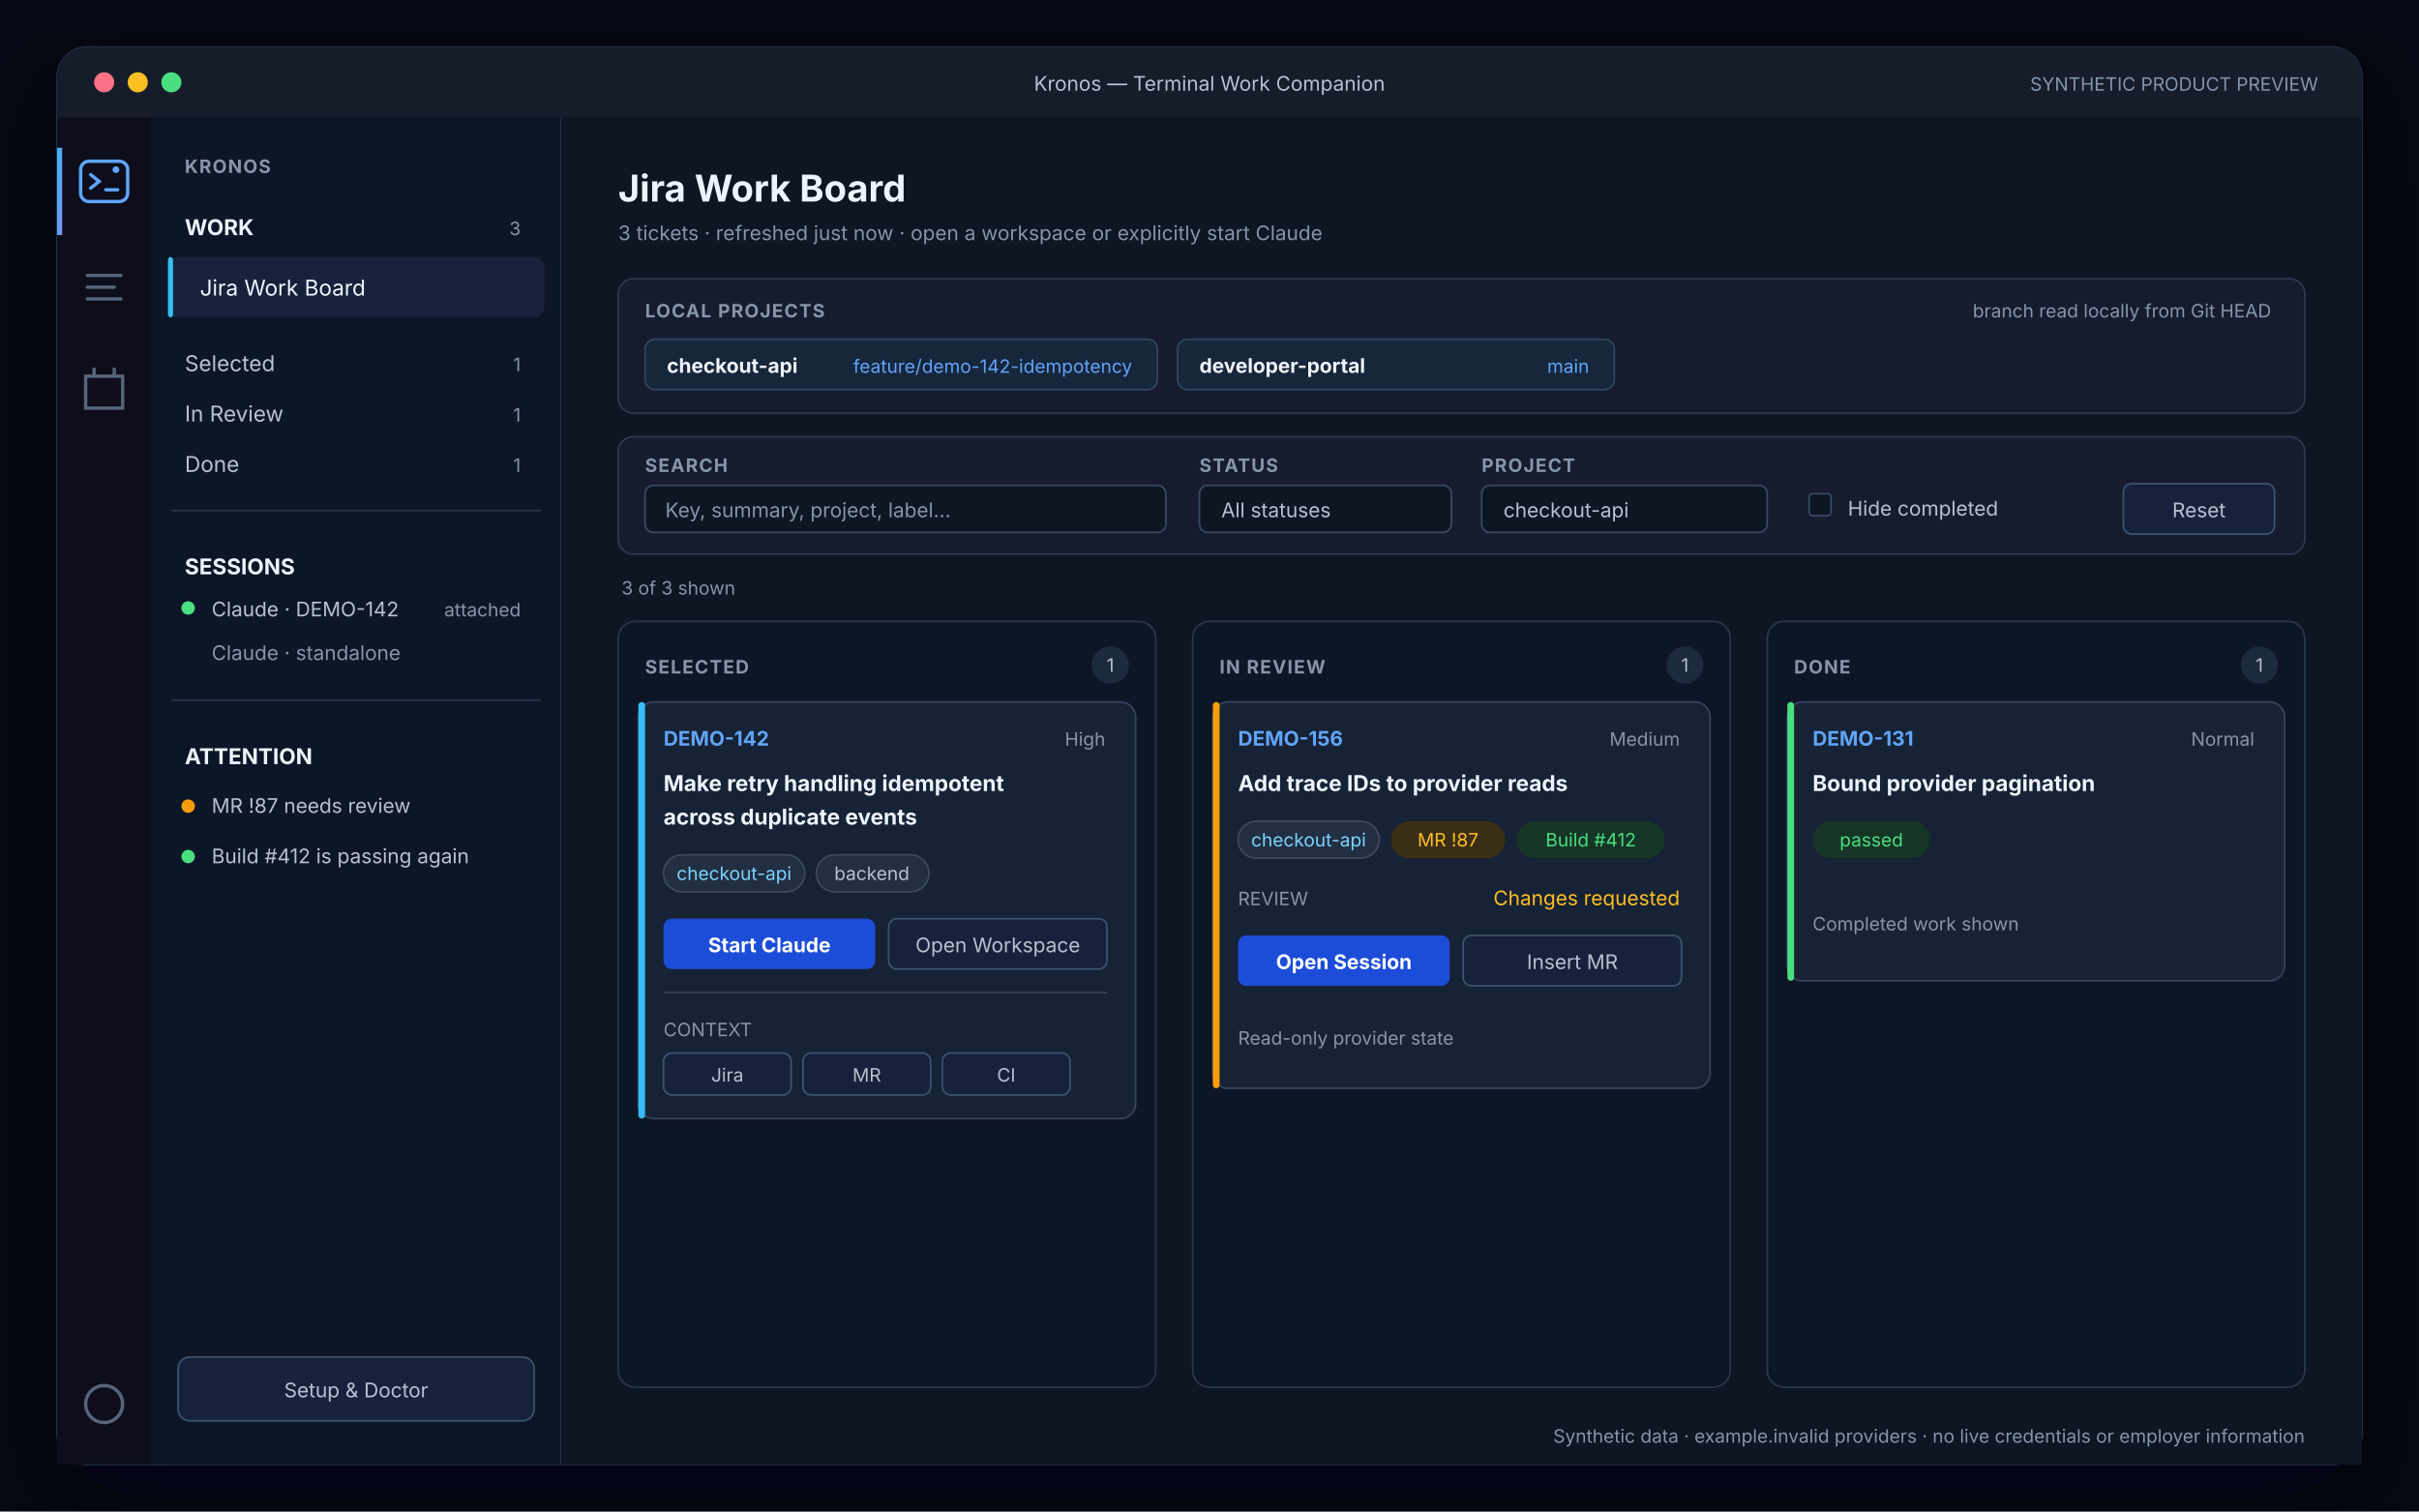
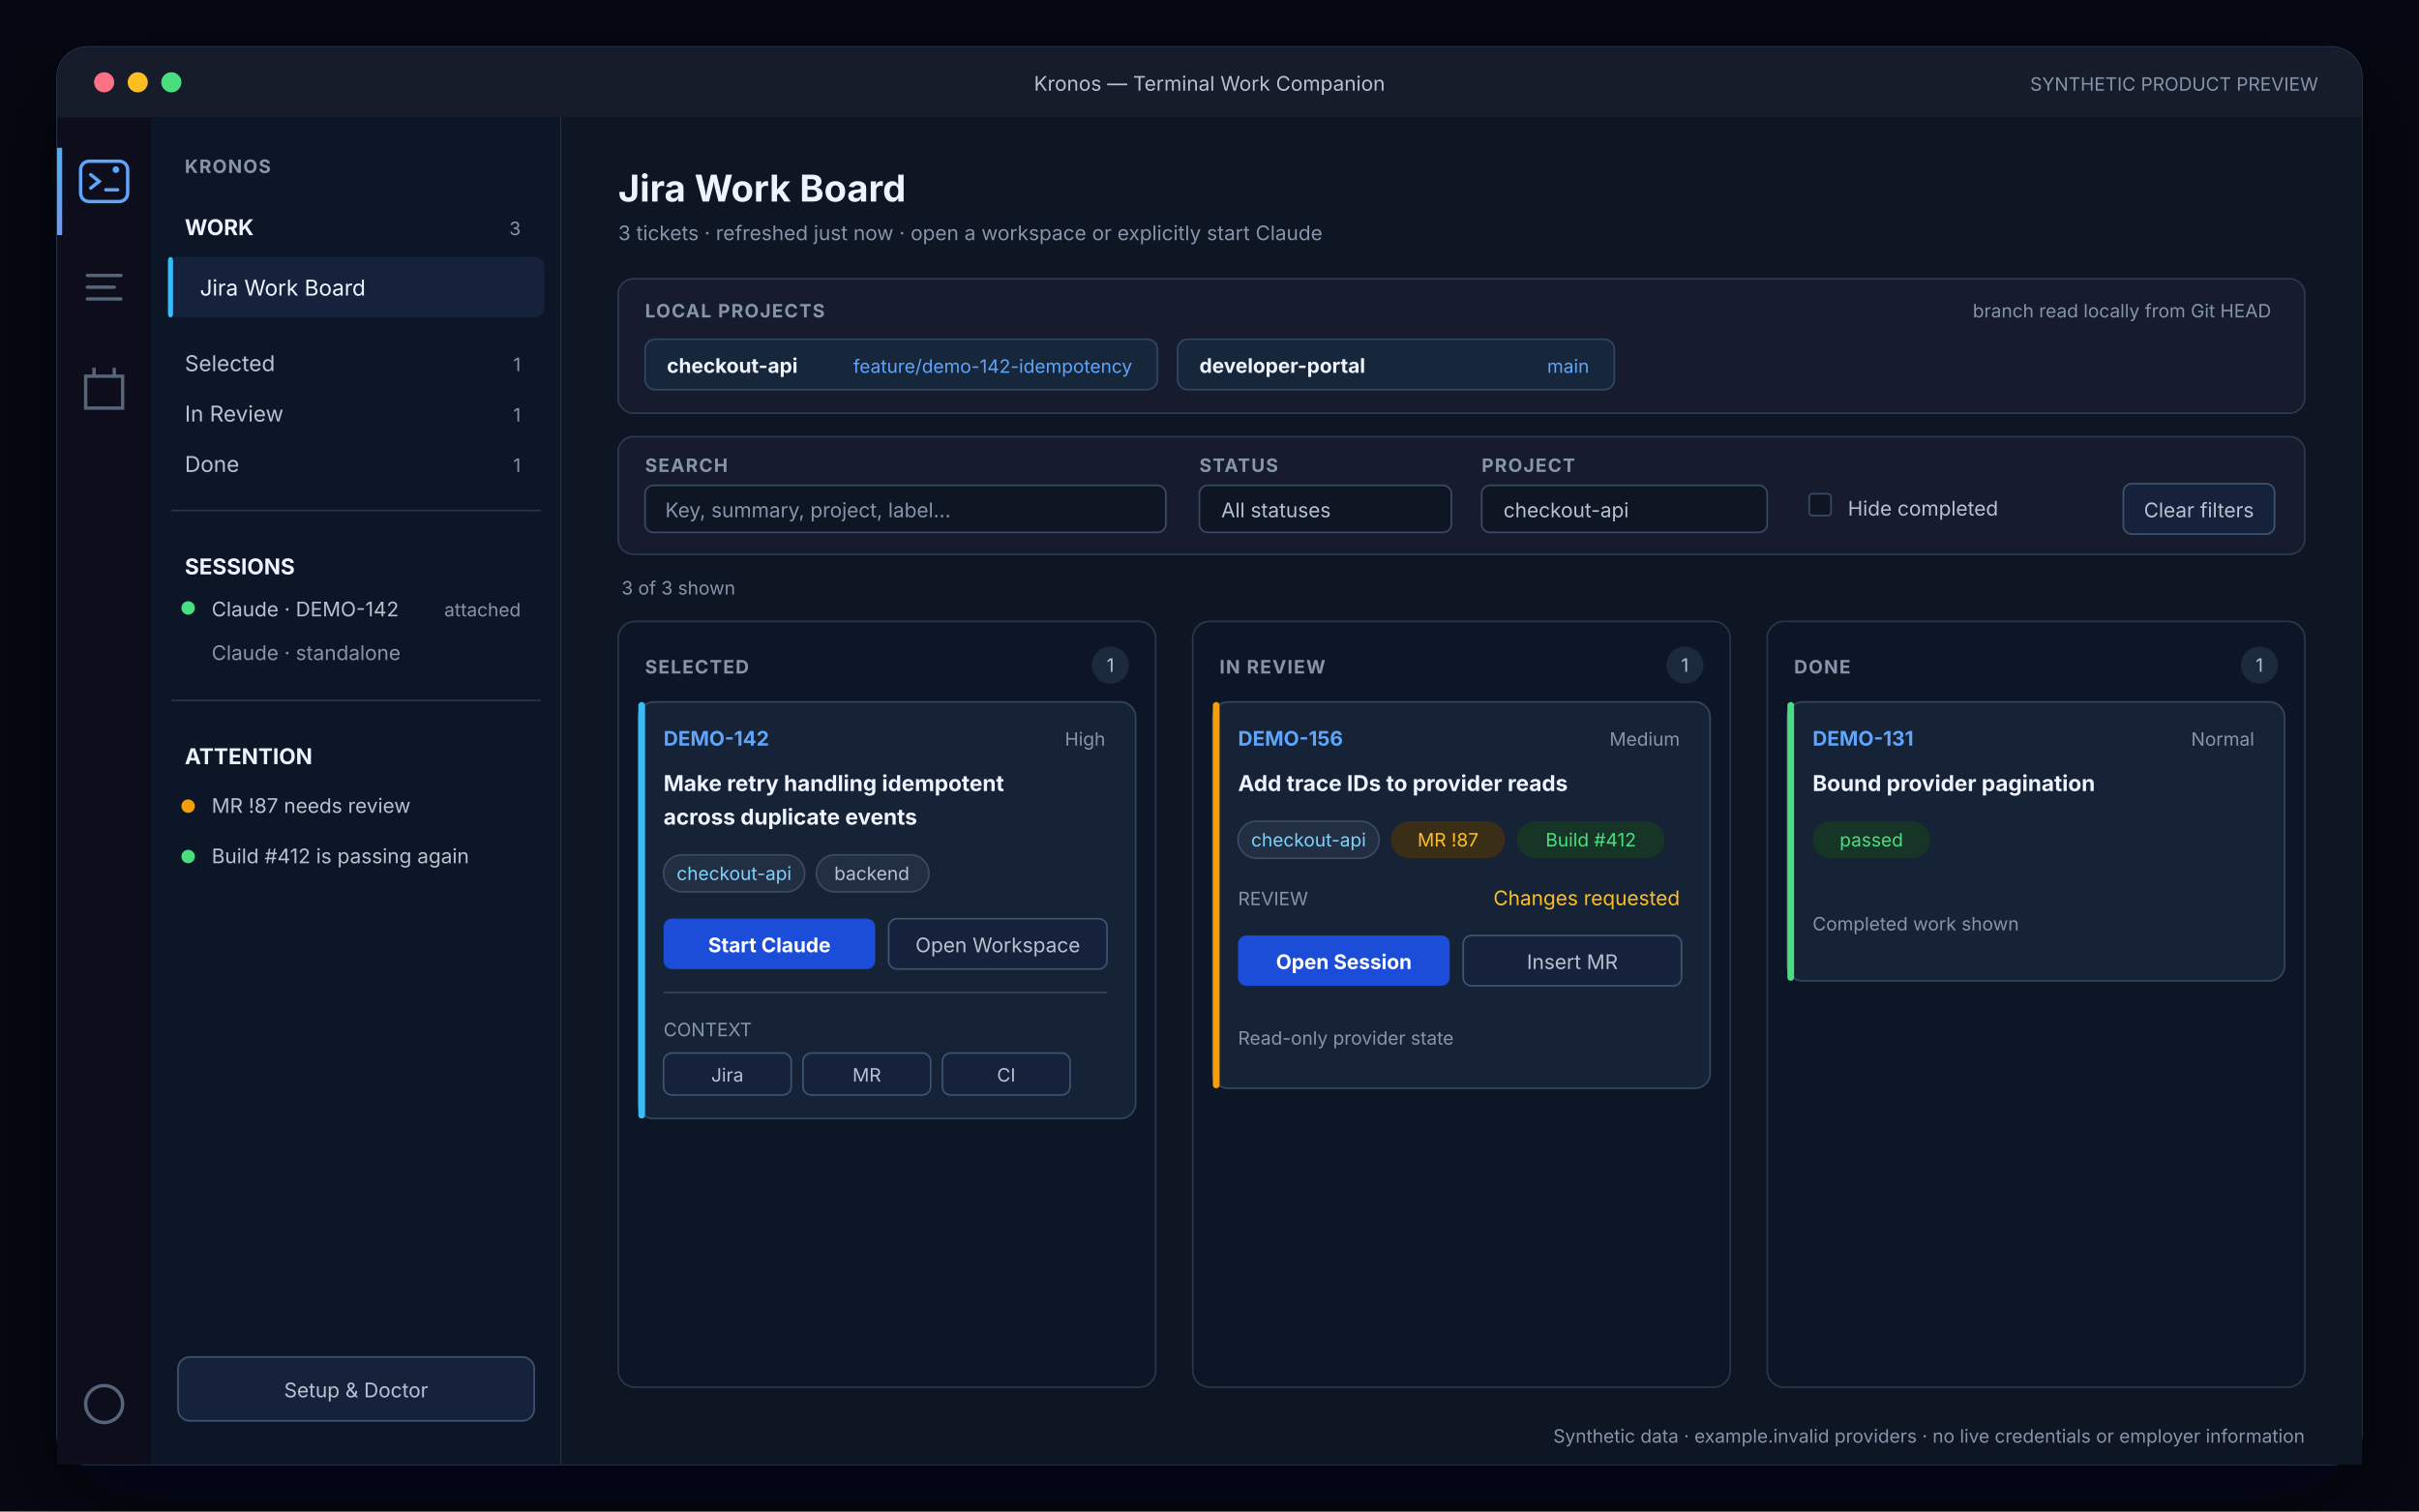
<svg xmlns="http://www.w3.org/2000/svg" viewBox="0 0 1440 900" role="img" aria-labelledby="title desc">
  <defs>
    <linearGradient id="window" x1="0" y1="0" x2="1440" y2="900" gradientUnits="userSpaceOnUse">
      <stop stop-color="#111827" />
      <stop offset="1" stop-color="#070b14" />
    </linearGradient>
    <linearGradient id="active" x1="0" y1="0" x2="1" y2="1">
      <stop stop-color="#38bdf8" />
      <stop offset="1" stop-color="#818cf8" />
    </linearGradient>
    <filter id="shadow" x="-20%" y="-20%" width="140%" height="140%">
      <feDropShadow dx="0" dy="20" stdDeviation="30" flood-color="#020617" flood-opacity=".55" />
    </filter>
    <style>
      text { font-family: Inter, -apple-system, BlinkMacSystemFont, "Segoe UI", sans-serif; }
      .muted { fill: #8795aa; }
      .soft { fill: #b7c1d2; }
      .strong { fill: #eef4ff; }
      .tiny { font-size: 11px; }
      .small { font-size: 12px; }
      .body { font-size: 13px; }
      .label { font-size: 11px; font-weight: 700; letter-spacing: .7px; }
      .heading { font-size: 22px; font-weight: 650; }
      .column { fill: #111827; stroke: #2a364a; stroke-width: 1; }
      .card { fill: #182235; stroke: #34445d; stroke-width: 1; }
      .chip { fill: #202d43; stroke: #3b4a62; stroke-width: 1; }
      .button { fill: #16243a; stroke: #3c536f; stroke-width: 1; }
    </style>
  </defs>
  <rect width="1440" height="900" fill="#050812" />
  <g filter="url(#shadow)">
    <rect x="34" y="28" width="1372" height="844" rx="18" fill="url(#window)" stroke="#26344c" />
    <rect x="34" y="28" width="1372" height="42" rx="18" fill="#121a2a" />
    <path d="M34 52h1372v18H34z" fill="#121a2a" />
    <circle cx="62" cy="49" r="6" fill="#fb7185" />
    <circle cx="82" cy="49" r="6" fill="#fbbf24" />
    <circle cx="102" cy="49" r="6" fill="#4ade80" />
    <text x="720" y="54" text-anchor="middle" class="small soft">Kronos — Terminal Work Companion</text>
    <text x="1380" y="54" text-anchor="end" class="tiny muted">SYNTHETIC PRODUCT PREVIEW</text>
    <rect x="34" y="70" width="56" height="802" fill="#0b111e" />
    <rect x="34" y="88" width="3" height="52" fill="url(#active)" />
    <rect x="48" y="96" width="28" height="24" rx="5" fill="none" stroke="#60a5fa" stroke-width="2" />
    <path d="m54 104 5 4-5 4M63 113h7" fill="none" stroke="#60a5fa" stroke-width="2" stroke-linecap="round" />
    <circle cx="69" cy="101" r="2" fill="#60a5fa" />
    <path d="M52 164h20M52 171h16M52 178h20" stroke="#56657a" stroke-width="2" stroke-linecap="round" />
    <path d="M51 224h22v19H51zM56 219v5M68 219v5" fill="none" stroke="#56657a" stroke-width="2" />
    <circle cx="62" cy="836" r="11" fill="none" stroke="#56657a" stroke-width="2" />
    <rect x="90" y="70" width="244" height="802" fill="#0f1726" />
    <path d="M334 70v802" stroke="#29364a" />
    <text x="110" y="103" class="label muted">KRONOS</text>
    <text x="110" y="140" class="body strong" font-weight="650">WORK</text>
    <text x="310" y="140" text-anchor="end" class="tiny muted">3</text>
    <rect x="100" y="153" width="224" height="36" rx="6" fill="#19243a" />
    <rect x="100" y="153" width="3" height="36" rx="2" fill="#38bdf8" />
    <text x="119" y="176" class="body strong">Jira Work Board</text>
    <text x="110" y="221" class="body soft">Selected</text>
    <text x="310" y="221" text-anchor="end" class="tiny muted">1</text>
    <text x="110" y="251" class="body soft">In Review</text>
    <text x="310" y="251" text-anchor="end" class="tiny muted">1</text>
    <text x="110" y="281" class="body soft">Done</text>
    <text x="310" y="281" text-anchor="end" class="tiny muted">1</text>
    <path d="M102 304h220" stroke="#26344a" />
    <text x="110" y="342" class="body strong" font-weight="650">SESSIONS</text>
    <rect x="108" y="358" width="8" height="8" rx="4" fill="#4ade80" />
    <text x="126" y="367" class="small soft">Claude · DEMO-142</text>
    <text x="310" y="367" text-anchor="end" class="tiny muted">attached</text>
    <text x="126" y="393" class="small muted">Claude · standalone</text>
    <path d="M102 417h220" stroke="#26344a" />
    <text x="110" y="455" class="body strong" font-weight="650">ATTENTION</text>
    <circle cx="112" cy="480" r="4" fill="#f59e0b" />
    <text x="126" y="484" class="small soft">MR !87 needs review</text>
    <circle cx="112" cy="510" r="4" fill="#4ade80" />
    <text x="126" y="514" class="small soft">Build #412 is passing again</text>
    <rect x="106" y="808" width="212" height="38" rx="7" class="button" />
    <text x="212" y="832" text-anchor="middle" class="small soft">Setup &amp; Doctor</text>
    <g transform="translate(334 70)">
      <rect width="1072" height="802" fill="#0c1321" />
      <text x="34" y="50" class="heading strong">Jira Work Board</text>
      <text x="34" y="73" class="small muted">3 tickets · refreshed just now · open a workspace or explicitly start Claude</text>
      <rect x="34" y="96" width="1004" height="80" rx="9" fill="#121c2d" stroke="#2d3a50" />
      <text x="50" y="119" class="label muted">LOCAL PROJECTS</text>
      <rect x="50" y="132" width="305" height="30" rx="6" fill="#18253a" stroke="#33455f" />
      <text x="63" y="152" class="small strong" font-weight="650">checkout-api</text>
      <text x="340" y="152" text-anchor="end" class="tiny" fill="#60a5fa">feature/demo-142-idempotency</text>
      <rect x="367" y="132" width="260" height="30" rx="6" fill="#18253a" stroke="#33455f" />
      <text x="380" y="152" class="small strong" font-weight="650">developer-portal</text>
      <text x="612" y="152" text-anchor="end" class="tiny" fill="#60a5fa">main</text>
      <text x="1018" y="119" text-anchor="end" class="tiny muted">branch read locally from Git HEAD</text>
      <rect x="34" y="190" width="1004" height="70" rx="9" fill="#121c2d" stroke="#2d3a50" />
      <text x="50" y="211" class="label muted">SEARCH</text>
      <rect x="50" y="219" width="310" height="28" rx="5" fill="#0c1423" stroke="#3a4a63" />
      <text x="62" y="238" class="small muted">Key, summary, project, label…</text>
      <text x="380" y="211" class="label muted">STATUS</text>
      <rect x="380" y="219" width="150" height="28" rx="5" fill="#0c1423" stroke="#3a4a63" />
      <text x="393" y="238" class="small soft">All statuses</text>
      <text x="548" y="211" class="label muted">PROJECT</text>
      <rect x="548" y="219" width="170" height="28" rx="5" fill="#0c1423" stroke="#3a4a63" />
      <text x="561" y="238" class="small soft">checkout-api</text>
      <rect x="743" y="224" width="13" height="13" rx="2" fill="#0c1423" stroke="#3a4a63" />
      <text x="766" y="237" class="small soft">Hide completed</text>
      <rect x="930" y="218" width="90" height="30" rx="5" class="button" />
-       <text x="975" y="238" text-anchor="middle" class="small soft">Reset</text>
+       <text x="975" y="238" text-anchor="middle" class="small soft">Clear filters</text>
      <text x="36" y="284" class="tiny muted">3 of 3 shown</text>
      <g transform="translate(34 300)">
        <rect width="320" height="456" rx="10" class="column" />
        <text x="16" y="31" class="label muted">SELECTED</text>
        <rect x="282" y="15" width="22" height="22" rx="11" fill="#1d293d" />
        <text x="293" y="30" text-anchor="middle" class="tiny soft">1</text>
        <rect x="12" y="48" width="296" height="248" rx="9" class="card" />
        <rect x="12" y="48" width="4" height="248" rx="2" fill="#38bdf8" />
        <text x="27" y="74" class="small" fill="#60a5fa" font-weight="700">DEMO-142</text>
        <text x="290" y="74" text-anchor="end" class="tiny muted">High</text>
        <text x="27" y="101" class="body strong" font-weight="650">Make retry handling idempotent</text>
        <text x="27" y="121" class="body strong" font-weight="650">across duplicate events</text>
        <rect x="27" y="139" width="84" height="22" rx="11" class="chip" />
        <text x="69" y="154" text-anchor="middle" class="tiny" fill="#7dd3fc">checkout-api</text>
        <rect x="118" y="139" width="67" height="22" rx="11" class="chip" />
        <text x="151" y="154" text-anchor="middle" class="tiny soft">backend</text>
        <rect x="27" y="177" width="126" height="30" rx="5" fill="#1d4ed8" />
        <text x="90" y="197" text-anchor="middle" class="small" fill="#fff" font-weight="650">Start Claude</text>
        <rect x="161" y="177" width="130" height="30" rx="5" class="button" />
        <text x="226" y="197" text-anchor="middle" class="small soft">Open Workspace</text>
        <path d="M27 221h264" stroke="#34445d" />
        <text x="27" y="247" class="tiny muted">CONTEXT</text>
        <rect x="27" y="257" width="76" height="25" rx="5" class="button" />
        <text x="65" y="274" text-anchor="middle" class="tiny soft">Jira</text>
        <rect x="110" y="257" width="76" height="25" rx="5" class="button" />
        <text x="148" y="274" text-anchor="middle" class="tiny soft">MR</text>
        <rect x="193" y="257" width="76" height="25" rx="5" class="button" />
        <text x="231" y="274" text-anchor="middle" class="tiny soft">CI</text>
      </g>
      <g transform="translate(376 300)">
        <rect width="320" height="456" rx="10" class="column" />
        <text x="16" y="31" class="label muted">IN REVIEW</text>
        <rect x="282" y="15" width="22" height="22" rx="11" fill="#1d293d" />
        <text x="293" y="30" text-anchor="middle" class="tiny soft">1</text>
        <rect x="12" y="48" width="296" height="230" rx="9" class="card" />
        <rect x="12" y="48" width="4" height="230" rx="2" fill="#f59e0b" />
        <text x="27" y="74" class="small" fill="#60a5fa" font-weight="700">DEMO-156</text>
        <text x="290" y="74" text-anchor="end" class="tiny muted">Medium</text>
        <text x="27" y="101" class="body strong" font-weight="650">Add trace IDs to provider reads</text>
        <rect x="27" y="119" width="84" height="22" rx="11" class="chip" />
        <text x="69" y="134" text-anchor="middle" class="tiny" fill="#7dd3fc">checkout-api</text>
        <rect x="118" y="119" width="68" height="22" rx="11" fill="#3b2d19" />
        <text x="152" y="134" text-anchor="middle" class="tiny" fill="#fbbf24">MR !87</text>
        <rect x="193" y="119" width="88" height="22" rx="11" fill="#183526" />
        <text x="237" y="134" text-anchor="middle" class="tiny" fill="#4ade80">Build #412</text>
        <text x="27" y="169" class="tiny muted">REVIEW</text>
        <text x="290" y="169" text-anchor="end" class="small" fill="#fbbf24">Changes requested</text>
        <rect x="27" y="187" width="126" height="30" rx="5" fill="#1d4ed8" />
        <text x="90" y="207" text-anchor="middle" class="small" fill="#fff" font-weight="650">Open Session</text>
        <rect x="161" y="187" width="130" height="30" rx="5" class="button" />
        <text x="226" y="207" text-anchor="middle" class="small soft">Insert MR</text>
        <text x="27" y="252" class="tiny muted">Read-only provider state</text>
      </g>
      <g transform="translate(718 300)">
        <rect width="320" height="456" rx="10" class="column" />
        <text x="16" y="31" class="label muted">DONE</text>
        <rect x="282" y="15" width="22" height="22" rx="11" fill="#1d293d" />
        <text x="293" y="30" text-anchor="middle" class="tiny soft">1</text>
        <rect x="12" y="48" width="296" height="166" rx="9" class="card" />
        <rect x="12" y="48" width="4" height="166" rx="2" fill="#4ade80" />
        <text x="27" y="74" class="small" fill="#60a5fa" font-weight="700">DEMO-131</text>
        <text x="290" y="74" text-anchor="end" class="tiny muted">Normal</text>
        <text x="27" y="101" class="body strong" font-weight="650">Bound provider pagination</text>
        <rect x="27" y="119" width="70" height="22" rx="11" fill="#183526" />
        <text x="62" y="134" text-anchor="middle" class="tiny" fill="#4ade80">passed</text>
        <text x="27" y="184" class="tiny muted">Completed work shown</text>
      </g>
      <text x="1038" y="789" text-anchor="end" class="tiny muted">Synthetic data · example.invalid providers · no live credentials or employer information</text>
    </g>
  </g>
</svg>
